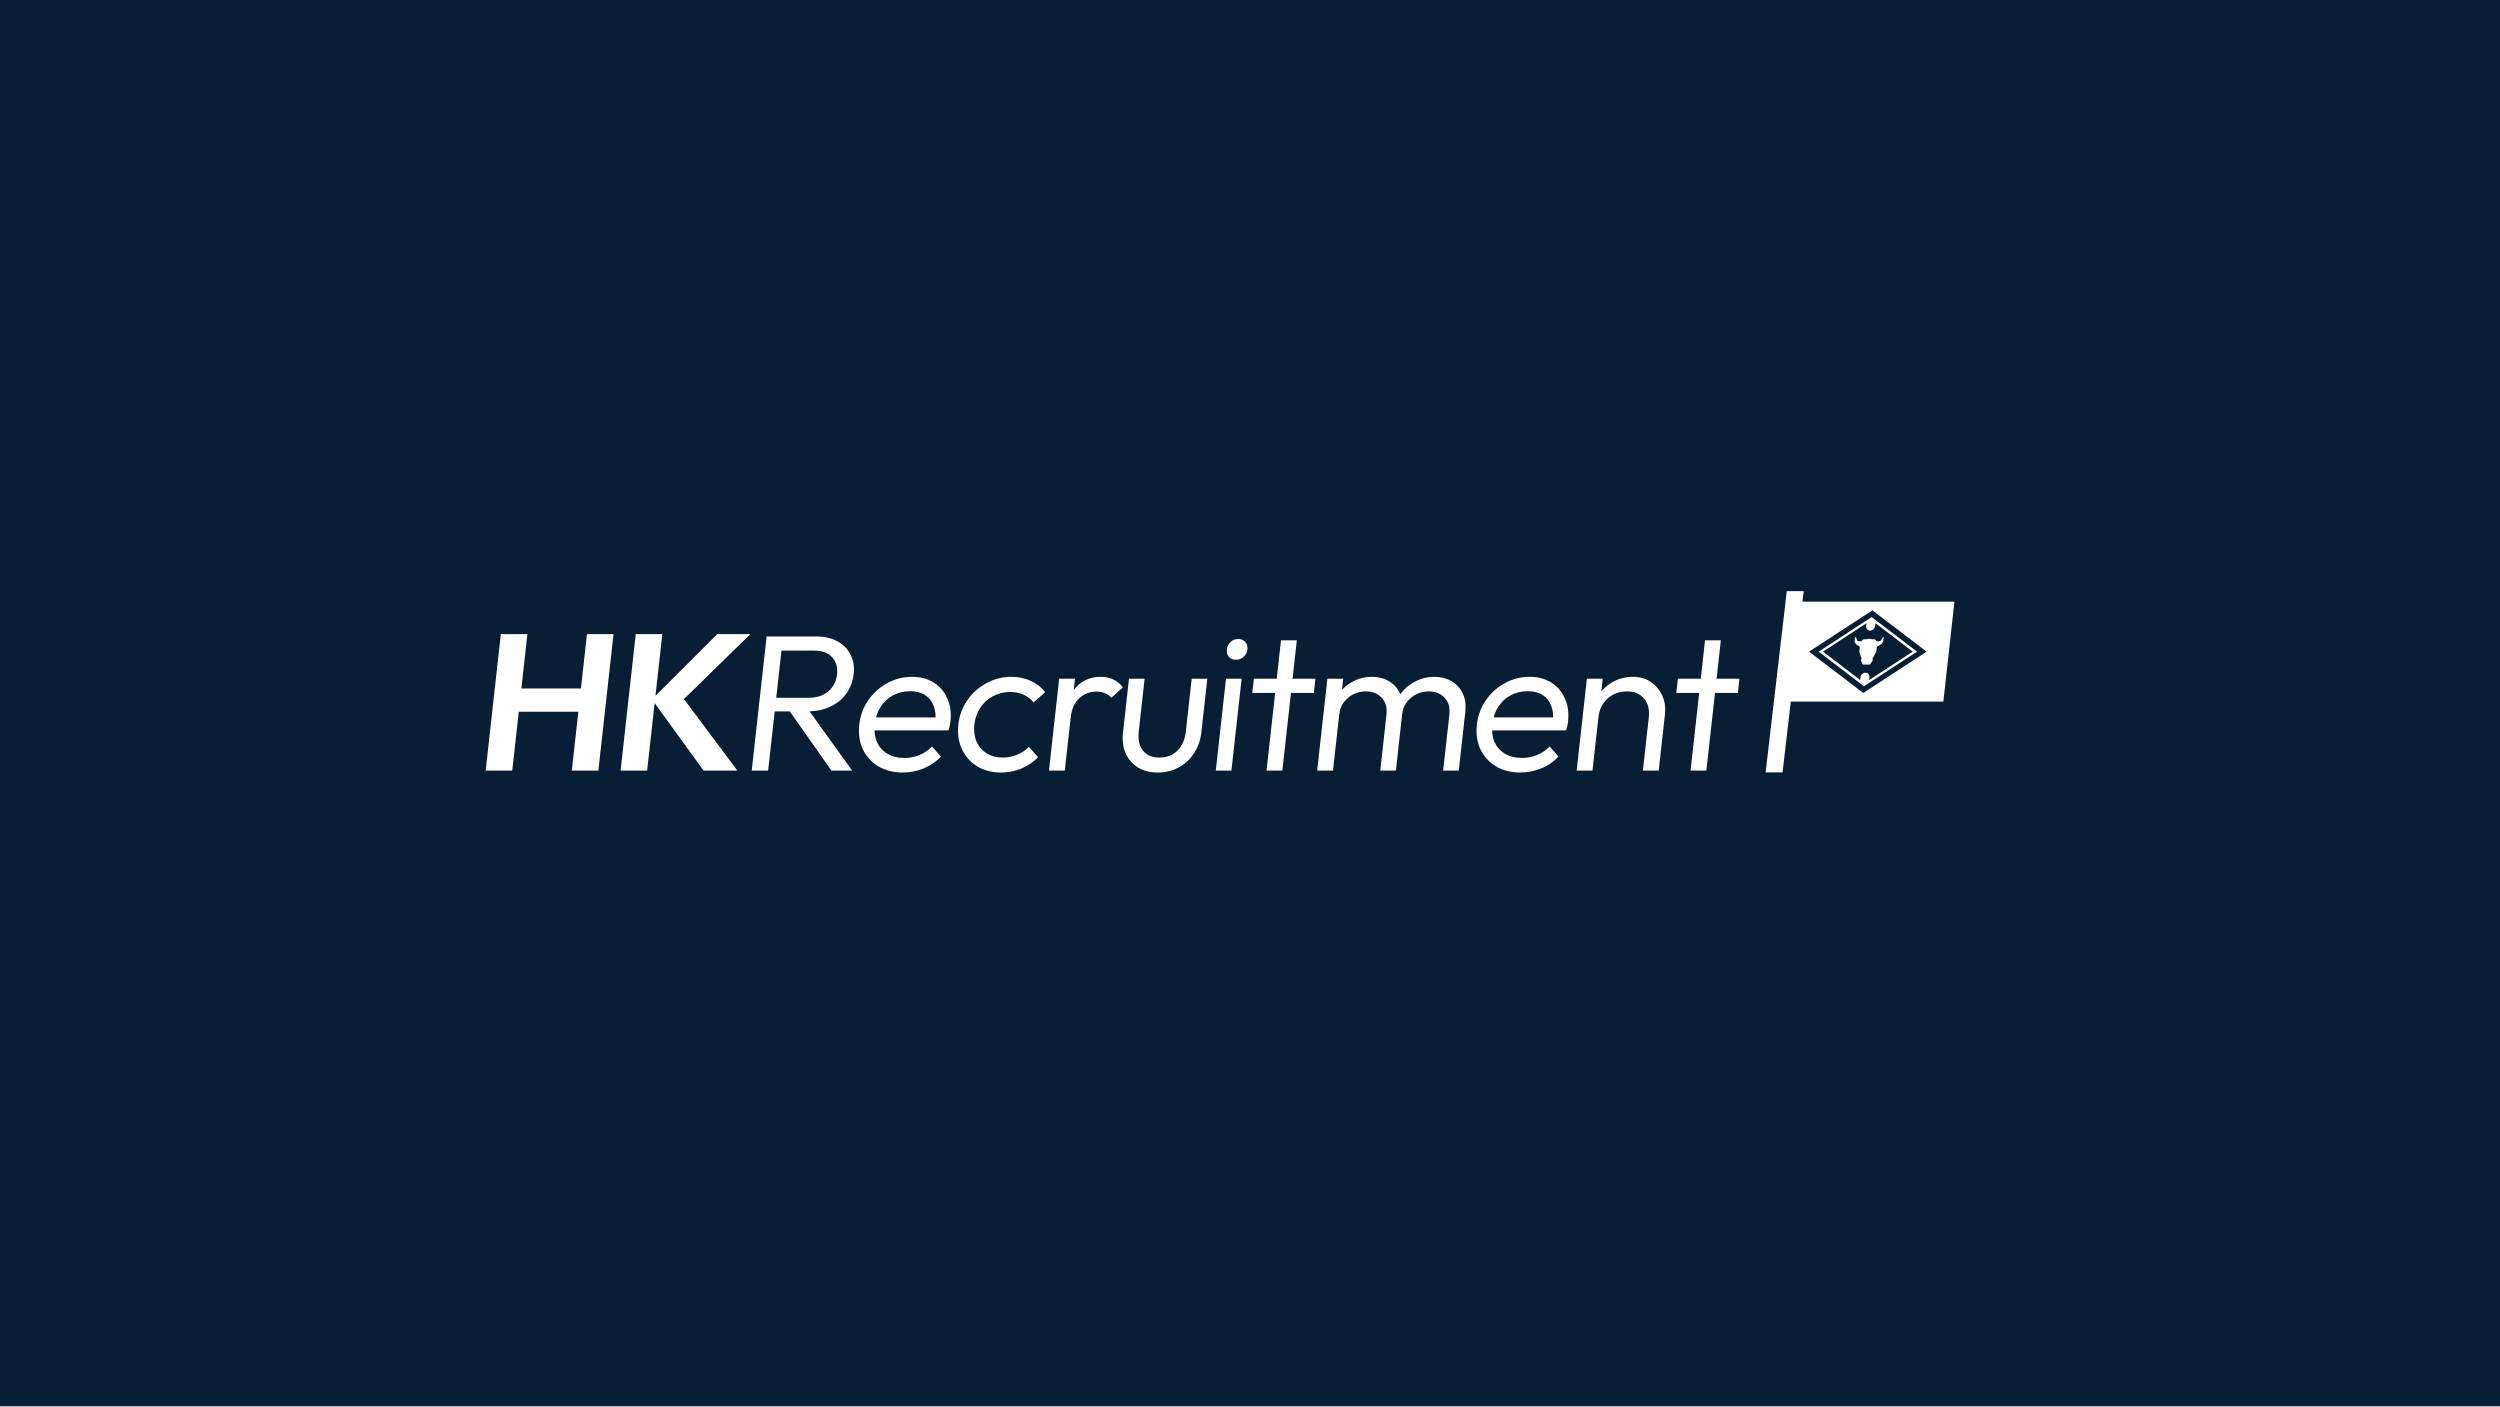
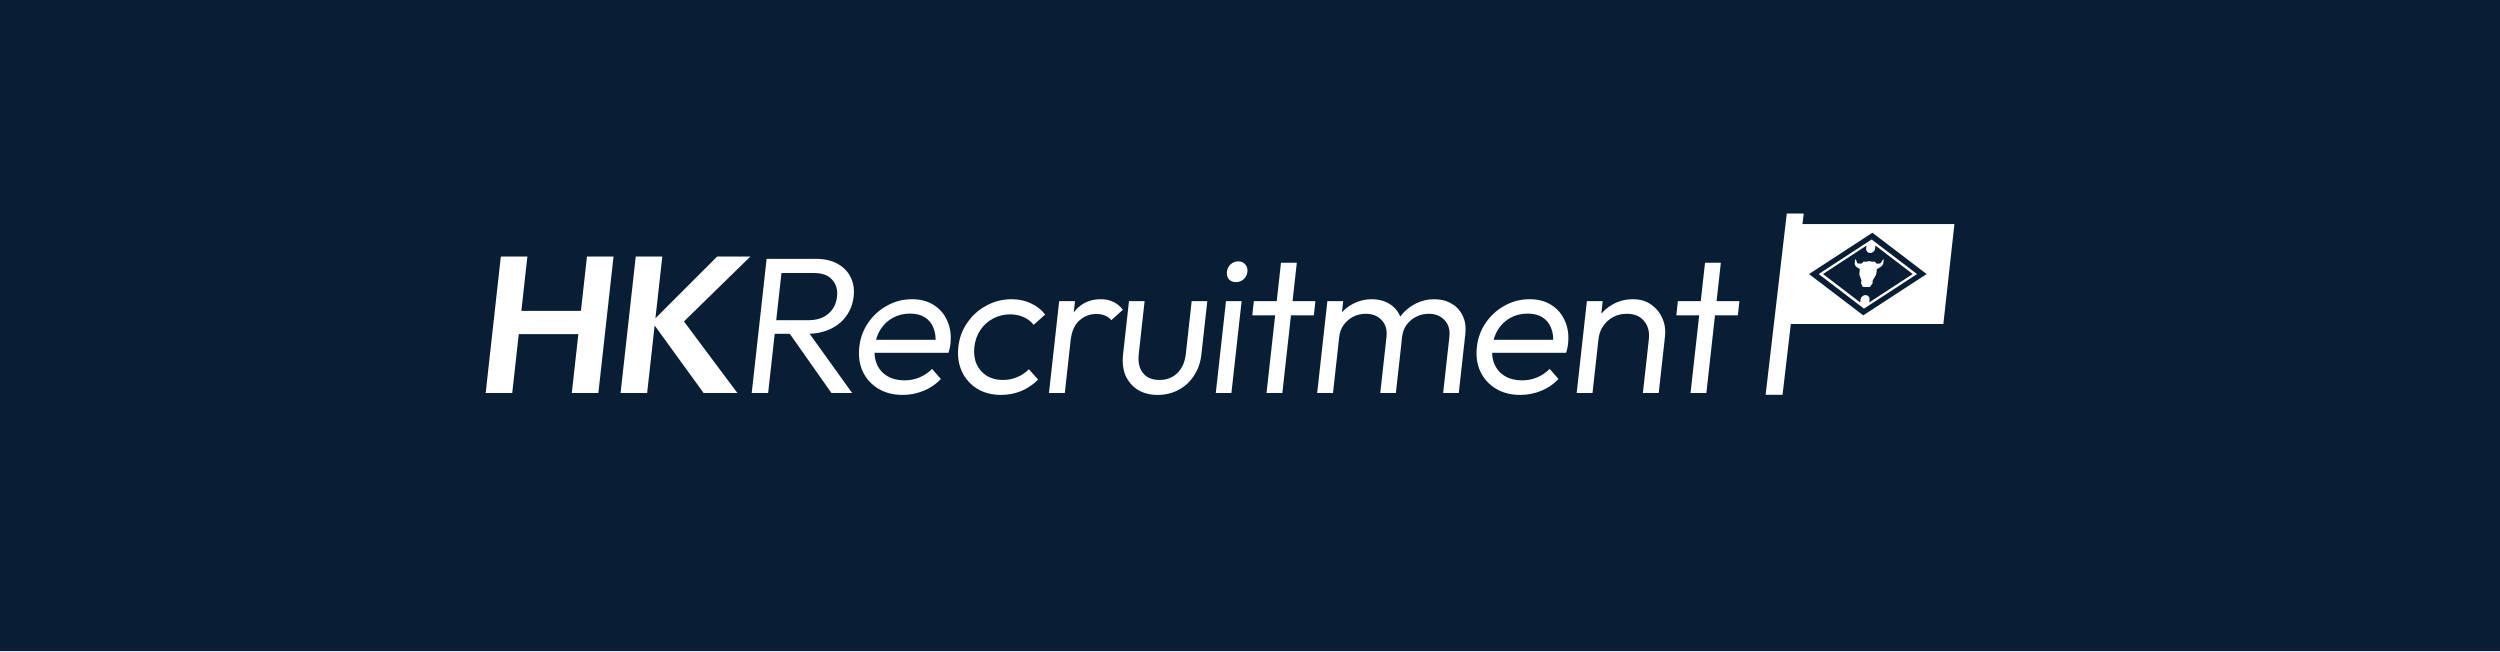
- <svg xmlns="http://www.w3.org/2000/svg" width="1920" height="1080" viewBox="0 0 1920 1080" fill="none">
-   <rect width="1920" height="1080" fill="#071E34" />
-   <path d="M373 591.805L384.645 487H405.045L393.4 591.805H373ZM439.15 591.805L450.795 487H471.195L459.55 591.805H439.15ZM390.919 546.633L392.907 528.743H451.857L449.869 546.633H390.919Z" fill="white" />
-   <path d="M540.355 591.805L500.685 537.092L550.8 487H576.3L520.604 541.415L521.648 532.023L566.305 591.805H540.355ZM476.605 591.805L488.25 487H508.65L497.005 591.805H476.605Z" fill="white" />
-   <path d="M590.629 546.335L591.789 535.899H620.889C627.289 535.899 632.371 534.259 636.135 530.979C640 527.7 642.236 523.326 642.843 517.86C643.428 512.593 642.209 508.269 639.184 504.89C636.171 501.411 631.464 499.672 625.064 499.672H595.814L597.023 488.789H626.423C633.023 488.789 638.585 490.031 643.109 492.516C647.733 495.001 651.102 498.43 653.216 502.803C655.441 507.076 656.245 511.996 655.626 517.562C654.986 523.326 653.073 528.395 649.887 532.768C646.812 537.042 642.692 540.372 637.527 542.757C632.462 545.142 626.629 546.335 620.029 546.335H590.629ZM577.327 591.805L588.773 488.789H601.373L589.927 591.805H577.327ZM638.527 591.805L605.495 544.844L617.926 540.968L654.427 591.805H638.527Z" fill="white" />
-   <path d="M693.196 593.296C686.096 593.296 679.872 591.706 674.526 588.525C669.279 585.345 665.315 580.972 662.633 575.406C660.052 569.84 659.153 563.529 659.937 556.472C660.71 549.515 663 543.304 666.808 537.837C670.626 532.271 675.462 527.898 681.315 524.718C687.18 521.438 693.562 519.798 700.462 519.798C706.962 519.798 712.546 521.289 717.215 524.271C721.884 527.252 725.331 531.327 727.557 536.495C729.883 541.664 730.676 547.577 729.936 554.236C729.836 555.131 729.676 556.125 729.454 557.218C729.233 558.311 728.895 559.554 728.44 560.945H667.84L668.95 550.956H723.1L718.336 554.683C718.877 549.813 718.441 545.639 717.027 542.161C715.725 538.583 713.534 535.8 710.455 533.812C707.376 531.824 703.536 530.83 698.936 530.83C694.036 530.83 689.615 531.924 685.672 534.11C681.84 536.197 678.714 539.129 676.295 542.906C673.886 546.583 672.395 551.006 671.82 556.174C671.246 561.343 671.794 565.865 673.463 569.741C675.132 573.617 677.795 576.648 681.452 578.835C685.109 581.021 689.488 582.115 694.588 582.115C698.688 582.115 702.521 581.369 706.087 579.878C709.752 578.388 712.995 576.201 715.815 573.319L722.604 581.071C718.862 585.047 714.425 588.078 709.294 590.165C704.162 592.252 698.796 593.296 693.196 593.296Z" fill="white" />
-   <path d="M768.812 593.296C761.812 593.296 755.689 591.706 750.442 588.525C745.207 585.245 741.298 580.823 738.716 575.257C736.146 569.592 735.242 563.33 736.004 556.472C736.777 549.515 739.067 543.304 742.874 537.837C746.693 532.271 751.578 527.898 757.532 524.718C763.496 521.438 769.978 519.798 776.978 519.798C782.378 519.798 787.263 520.842 791.631 522.929C796.11 524.917 799.79 527.799 802.67 531.576L793.842 539.477C791.829 536.893 789.25 534.905 786.105 533.514C782.959 532.122 779.486 531.427 775.686 531.427C770.986 531.427 766.615 532.52 762.572 534.706C758.64 536.794 755.414 539.726 752.895 543.502C750.375 547.279 748.845 551.602 748.304 556.472C747.762 561.343 748.327 565.716 749.996 569.592C751.676 573.368 754.245 576.35 757.702 578.537C761.259 580.723 765.388 581.817 770.088 581.817C773.988 581.817 777.615 581.121 780.969 579.729C784.424 578.338 787.5 576.3 790.199 573.617L797.271 581.518C793.551 585.295 789.225 588.227 784.293 590.314C779.373 592.302 774.212 593.296 768.812 593.296Z" fill="white" />
-   <path d="M805.613 591.805L813.448 521.289H825.598L817.763 591.805H805.613ZM822.268 551.255L817.7 549.167C818.694 540.222 821.584 533.116 826.369 527.849C831.266 522.482 837.614 519.798 845.414 519.798C848.914 519.798 852.042 520.444 854.798 521.736C857.655 523.028 860.178 525.066 862.369 527.849L853.525 535.899C852.112 534.209 850.445 533.017 848.522 532.321C846.711 531.526 844.555 531.128 842.055 531.128C836.955 531.128 832.567 532.818 828.892 536.197C825.227 539.477 823.019 544.496 822.268 551.255Z" fill="white" />
-   <path d="M889.063 593.296C883.263 593.296 878.206 592.004 873.894 589.42C869.692 586.736 866.545 583.109 864.453 578.537C862.472 573.865 861.824 568.449 862.508 562.287L867.064 521.289H879.064L874.558 561.839C874.105 565.914 874.413 569.443 875.482 572.424C876.651 575.406 878.491 577.742 881.003 579.431C883.627 581.021 886.738 581.817 890.338 581.817C896.038 581.817 900.687 580.028 904.285 576.45C907.882 572.872 910.023 568.002 910.708 561.839L915.214 521.289H927.214L922.658 562.287C921.974 568.449 920.072 573.865 916.953 578.537C913.934 583.208 909.981 586.836 905.094 589.42C900.306 592.004 894.963 593.296 889.063 593.296Z" fill="white" />
-   <path d="M933.726 591.805L941.561 521.289H953.561L945.726 591.805H933.726ZM949.184 506.679C946.884 506.679 945.067 505.933 943.733 504.443C942.509 502.852 942.019 500.964 942.262 498.778C942.516 496.492 943.426 494.603 944.992 493.112C946.668 491.522 948.657 490.727 950.957 490.727C953.257 490.727 955.068 491.522 956.392 493.112C957.726 494.603 958.266 496.492 958.012 498.778C957.769 500.964 956.809 502.852 955.133 504.443C953.467 505.933 951.484 506.679 949.184 506.679Z" fill="white" />
-   <path d="M972.692 591.805L983.807 491.771H995.957L984.842 591.805H972.692ZM961.768 532.172L962.977 521.289H1010.23L1009.02 532.172H961.768Z" fill="white" />
-   <path d="M1011.59 591.805L1019.42 521.289H1031.57L1023.74 591.805H1011.59ZM1060.04 591.805L1064.81 548.869C1065.42 543.403 1064.2 539.08 1061.15 535.899C1058.11 532.619 1054.05 530.979 1048.95 530.979C1045.45 530.979 1042.21 531.725 1039.25 533.216C1036.38 534.706 1033.95 536.794 1031.95 539.477C1030.06 542.061 1028.92 545.192 1028.51 548.869L1023.52 546.484C1024.12 541.117 1025.79 536.446 1028.53 532.47C1031.37 528.495 1034.96 525.414 1039.31 523.227C1043.66 520.941 1048.39 519.798 1053.49 519.798C1058.49 519.798 1062.87 520.891 1066.62 523.078C1070.38 525.265 1073.19 528.346 1075.05 532.321C1077.01 536.297 1077.68 541.067 1077.06 546.633L1072.04 591.805H1060.04ZM1108.34 591.805L1113.11 548.869C1113.72 543.403 1112.5 539.08 1109.45 535.899C1106.41 532.619 1102.35 530.979 1097.25 530.979C1093.85 530.979 1090.66 531.725 1087.7 533.216C1084.73 534.706 1082.25 536.794 1080.25 539.477C1078.36 542.061 1077.22 545.192 1076.81 548.869L1070.02 546.484C1070.92 541.117 1072.89 536.446 1075.93 532.47C1078.97 528.495 1082.71 525.414 1087.16 523.227C1091.61 520.941 1096.34 519.798 1101.34 519.798C1106.44 519.798 1110.87 520.891 1114.62 523.078C1118.48 525.265 1121.38 528.395 1123.33 532.47C1125.29 536.446 1125.96 541.167 1125.36 546.633L1120.34 591.805H1108.34Z" fill="white" />
-   <path d="M1167.51 593.296C1160.41 593.296 1154.18 591.706 1148.84 588.525C1143.59 585.345 1139.63 580.972 1136.94 575.406C1134.36 569.84 1133.46 563.529 1134.25 556.472C1135.02 549.515 1137.31 543.304 1141.12 537.837C1144.94 532.271 1149.77 527.898 1155.63 524.718C1161.49 521.438 1167.87 519.798 1174.77 519.798C1181.27 519.798 1186.86 521.289 1191.53 524.271C1196.19 527.252 1199.64 531.327 1201.87 536.495C1204.19 541.664 1204.99 547.577 1204.25 554.236C1204.15 555.131 1203.99 556.125 1203.76 557.218C1203.54 558.311 1203.21 559.554 1202.75 560.945H1142.15L1143.26 550.956H1197.41L1192.65 554.683C1193.19 549.813 1192.75 545.639 1191.34 542.161C1190.04 538.583 1187.84 535.8 1184.77 533.812C1181.69 531.824 1177.85 530.83 1173.25 530.83C1168.35 530.83 1163.93 531.924 1159.98 534.11C1156.15 536.197 1153.02 539.129 1150.61 542.906C1148.2 546.583 1146.71 551.006 1146.13 556.174C1145.56 561.343 1146.1 565.865 1147.77 569.741C1149.44 573.617 1152.11 576.648 1155.76 578.835C1159.42 581.021 1163.8 582.115 1168.9 582.115C1173 582.115 1176.83 581.369 1180.4 579.878C1184.06 578.388 1187.31 576.201 1190.13 573.319L1196.91 581.071C1193.17 585.047 1188.74 588.078 1183.6 590.165C1178.47 592.252 1173.11 593.296 1167.51 593.296Z" fill="white" />
-   <path d="M1261.74 591.805L1266.31 550.658C1266.95 544.894 1265.73 540.173 1262.63 536.495C1259.54 532.818 1255.15 530.979 1249.45 530.979C1245.55 530.979 1242 531.824 1238.82 533.514C1235.73 535.203 1233.17 537.539 1231.14 540.521C1229.22 543.403 1228.05 546.732 1227.63 550.509L1222.69 547.677C1223.29 542.31 1225.02 537.539 1227.88 533.365C1230.85 529.19 1234.56 525.911 1239.02 523.525C1243.6 521.041 1248.64 519.798 1254.14 519.798C1259.54 519.798 1264.14 521.14 1267.94 523.823C1271.84 526.507 1274.75 530.035 1276.67 534.408C1278.59 538.682 1279.27 543.353 1278.71 548.422L1273.89 591.805H1261.74ZM1210.89 591.805L1218.72 521.289H1230.87L1223.04 591.805H1210.89Z" fill="white" />
-   <path d="M1298.34 591.805L1309.46 491.771H1321.61L1310.49 591.805H1298.34ZM1287.42 532.172L1288.63 521.289H1335.88L1334.67 532.172H1287.42Z" fill="white" />
-   <path d="M1424.65 488.968C1424.95 489.27 1425.31 489.53 1425.55 489.886C1425.87 490.563 1426.02 491.328 1426.35 492.001C1427.24 492.643 1428.44 492.449 1429.53 492.468C1430.07 491.943 1430.64 491.449 1431.21 490.943C1431.94 490.94 1432.66 490.953 1433.39 490.947C1434.13 490.95 1434.84 490.604 1435.57 490.515C1436.26 490.588 1436.88 490.924 1437.58 490.943C1438.36 490.955 1439.13 490.935 1439.91 490.951C1440.31 491.48 1440.77 491.964 1441.21 492.465C1442.3 492.443 1443.51 492.666 1444.52 491.96C1444.92 491.376 1445.22 490.741 1445.58 490.141C1445.86 489.635 1446.4 489.353 1446.83 488.985C1446.62 490.292 1446.46 491.603 1446.21 492.905C1445.84 493.497 1445.41 494.069 1444.96 494.614C1443.82 495.363 1442.6 495.991 1441.44 496.707C1441.24 498.113 1441.15 499.532 1440.86 500.931C1440.02 502.461 1439.05 503.932 1438.22 505.465C1438.14 506.15 1438.17 506.83 1438.15 507.512C1437.45 508.482 1436.75 509.45 1436.06 510.421C1434.27 510.424 1432.49 510.418 1430.7 510.424C1430.22 509.462 1429.74 508.497 1429.26 507.534C1429.36 506.855 1429.55 506.181 1429.63 505.503C1429.16 503.924 1428.45 502.433 1427.98 500.854C1428.04 499.467 1428.26 498.075 1428.33 496.688C1427.41 496.071 1426.49 495.447 1425.56 494.835C1425.17 494.607 1425.04 494.141 1424.83 493.767C1424.66 493.382 1424.35 493.026 1424.42 492.559C1424.51 491.362 1424.61 490.162 1424.65 488.968Z" fill="white" />
-   <path fill-rule="evenodd" clip-rule="evenodd" d="M1472.27 500.476C1458.69 509.323 1445.12 518.198 1431.53 527.035C1419.93 518.168 1408.32 509.327 1396.72 500.463C1410.29 491.614 1423.86 482.765 1437.43 473.911C1449.04 482.766 1460.66 491.619 1472.27 500.476ZM1440.34 478.578C1440.23 479.469 1440.17 480.361 1440.03 481.252C1439.71 482.952 1437.93 484.371 1436.23 484.3C1434.54 484.322 1433.17 482.916 1433.19 481.262C1433.22 480.382 1433.38 479.499 1433.45 478.617C1422.32 485.893 1411.19 493.173 1400.06 500.447C1409.58 507.724 1419.1 515.013 1428.64 522.277C1428.85 521.148 1428.73 519.971 1429.23 518.877C1429.85 517.525 1431.37 516.56 1432.8 516.625C1434.27 516.63 1435.51 517.692 1435.75 519.083C1435.9 520.122 1435.6 521.21 1435.54 522.27C1446.68 515.004 1457.82 507.727 1468.96 500.446C1459.42 493.158 1449.89 485.863 1440.34 478.578Z" fill="white" />
-   <path fill-rule="evenodd" clip-rule="evenodd" d="M1384.3 462.105H1501L1492.5 538.819H1375.35L1369 593.214H1356L1372.25 454H1385.25L1384.3 462.105ZM1438 468.734C1421.78 479.319 1405.55 489.89 1389.33 500.478C1403.21 511.045 1417.09 521.619 1430.97 532.189C1447.2 521.633 1463.41 511.046 1479.64 500.478C1465.77 489.887 1451.87 479.322 1438 468.734Z" fill="white" />
+ <svg xmlns="http://www.w3.org/2000/svg" width="1920" height="500" viewBox="0 0 1920 500" fill="none">
+   <rect width="1920" height="500" fill="#071E34" />
+   <path d="M373 301.805L384.645 197H405.045L393.4 301.805H373ZM439.15 301.805L450.795 197H471.195L459.55 301.805H439.15ZM390.919 256.633L392.907 238.743H451.857L449.869 256.633H390.919Z" fill="white" />
+   <path d="M540.355 301.805L500.685 247.092L550.8 197H576.3L520.604 251.415L521.648 242.023L566.305 301.805H540.355ZM476.605 301.805L488.25 197H508.65L497.005 301.805H476.605Z" fill="white" />
+   <path d="M590.629 256.335L591.789 245.899H620.889C627.289 245.899 632.371 244.259 636.135 240.979C640 237.7 642.236 233.326 642.843 227.86C643.428 222.593 642.209 218.269 639.184 214.89C636.171 211.411 631.464 209.672 625.064 209.672H595.814L597.023 198.789H626.423C633.023 198.789 638.585 200.031 643.109 202.516C647.733 205.001 651.102 208.43 653.216 212.803C655.441 217.076 656.245 221.996 655.626 227.562C654.986 233.326 653.072 238.395 649.887 242.768C646.812 247.042 642.692 250.372 637.527 252.757C632.462 255.142 626.629 256.335 620.029 256.335H590.629ZM577.327 301.805L588.773 198.789H601.373L589.927 301.805H577.327ZM638.527 301.805L605.495 254.844L617.926 250.968L654.427 301.805H638.527Z" fill="white" />
+   <path d="M693.196 303.296C686.096 303.296 679.872 301.706 674.526 298.525C669.279 295.345 665.315 290.972 662.633 285.406C660.052 279.84 659.153 273.529 659.937 266.472C660.71 259.515 663 253.304 666.808 247.837C670.626 242.271 675.462 237.898 681.315 234.718C687.18 231.438 693.562 229.798 700.462 229.798C706.962 229.798 712.546 231.289 717.215 234.271C721.884 237.252 725.331 241.327 727.557 246.495C729.883 251.664 730.676 257.577 729.936 264.236C729.836 265.131 729.676 266.125 729.454 267.218C729.233 268.311 728.895 269.554 728.44 270.945H667.84L668.95 260.956H723.1L718.336 264.683C718.877 259.813 718.441 255.639 717.027 252.161C715.725 248.583 713.534 245.8 710.455 243.812C707.376 241.824 703.536 240.83 698.936 240.83C694.036 240.83 689.615 241.924 685.672 244.11C681.84 246.197 678.714 249.129 676.295 252.906C673.886 256.583 672.395 261.006 671.82 266.174C671.246 271.343 671.794 275.865 673.463 279.741C675.132 283.617 677.795 286.648 681.452 288.835C685.11 291.021 689.488 292.115 694.588 292.115C698.688 292.115 702.521 291.369 706.087 289.878C709.752 288.388 712.995 286.201 715.815 283.319L722.604 291.071C718.862 295.047 714.425 298.078 709.294 300.165C704.162 302.252 698.796 303.296 693.196 303.296Z" fill="white" />
+   <path d="M768.812 303.296C761.812 303.296 755.689 301.706 750.442 298.525C745.207 295.245 741.298 290.823 738.716 285.257C736.146 279.592 735.242 273.33 736.004 266.472C736.777 259.515 739.067 253.304 742.874 247.837C746.693 242.271 751.578 237.898 757.532 234.718C763.496 231.438 769.978 229.798 776.978 229.798C782.378 229.798 787.263 230.842 791.631 232.929C796.11 234.917 799.79 237.799 802.67 241.576L793.842 249.477C791.829 246.893 789.25 244.905 786.105 243.514C782.959 242.122 779.486 241.427 775.686 241.427C770.986 241.427 766.615 242.52 762.572 244.706C758.64 246.794 755.414 249.726 752.895 253.502C750.375 257.279 748.845 261.602 748.304 266.472C747.762 271.343 748.327 275.716 749.996 279.592C751.676 283.368 754.245 286.35 757.702 288.537C761.259 290.723 765.388 291.817 770.088 291.817C773.988 291.817 777.615 291.121 780.969 289.729C784.424 288.338 787.5 286.3 790.199 283.617L797.271 291.518C793.551 295.295 789.225 298.227 784.293 300.314C779.373 302.302 774.212 303.296 768.812 303.296Z" fill="white" />
+   <path d="M805.613 301.805L813.448 231.289H825.598L817.763 301.805H805.613ZM822.268 261.255L817.7 259.167C818.694 250.222 821.584 243.116 826.369 237.849C831.266 232.482 837.614 229.798 845.414 229.798C848.914 229.798 852.042 230.444 854.798 231.736C857.655 233.028 860.178 235.066 862.369 237.849L853.525 245.899C852.112 244.209 850.445 243.017 848.522 242.321C846.711 241.526 844.555 241.128 842.055 241.128C836.955 241.128 832.567 242.818 828.892 246.197C825.227 249.477 823.019 254.496 822.268 261.255Z" fill="white" />
+   <path d="M889.063 303.296C883.263 303.296 878.206 302.004 873.894 299.42C869.692 296.736 866.545 293.109 864.453 288.537C862.472 283.865 861.824 278.449 862.508 272.287L867.064 231.289H879.064L874.558 271.839C874.105 275.914 874.413 279.443 875.482 282.424C876.651 285.406 878.491 287.742 881.003 289.431C883.627 291.021 886.738 291.817 890.338 291.817C896.038 291.817 900.687 290.028 904.285 286.45C907.882 282.872 910.023 278.002 910.708 271.839L915.214 231.289H927.214L922.658 272.287C921.974 278.449 920.072 283.865 916.953 288.537C913.934 293.208 909.981 296.836 905.094 299.42C900.306 302.004 894.963 303.296 889.063 303.296Z" fill="white" />
+   <path d="M933.726 301.805L941.561 231.289H953.561L945.726 301.805H933.726ZM949.184 216.679C946.884 216.679 945.067 215.933 943.733 214.443C942.509 212.852 942.019 210.964 942.262 208.778C942.516 206.492 943.426 204.603 944.992 203.112C946.668 201.522 948.657 200.727 950.957 200.727C953.257 200.727 955.068 201.522 956.392 203.112C957.726 204.603 958.266 206.492 958.012 208.778C957.769 210.964 956.809 212.852 955.133 214.443C953.467 215.933 951.484 216.679 949.184 216.679Z" fill="white" />
+   <path d="M972.692 301.805L983.807 201.771H995.957L984.842 301.805H972.692ZM961.768 242.172L962.977 231.289H1010.23L1009.02 242.172H961.768Z" fill="white" />
+   <path d="M1011.59 301.805L1019.42 231.289H1031.57L1023.74 301.805H1011.59ZM1060.04 301.805L1064.81 258.869C1065.42 253.403 1064.2 249.08 1061.15 245.899C1058.11 242.619 1054.05 240.979 1048.95 240.979C1045.45 240.979 1042.21 241.725 1039.25 243.216C1036.38 244.706 1033.95 246.794 1031.95 249.477C1030.06 252.061 1028.92 255.192 1028.51 258.869L1023.52 256.484C1024.12 251.117 1025.79 246.446 1028.53 242.47C1031.37 238.495 1034.96 235.414 1039.31 233.227C1043.66 230.941 1048.39 229.798 1053.49 229.798C1058.49 229.798 1062.87 230.891 1066.62 233.078C1070.38 235.265 1073.19 238.346 1075.05 242.321C1077.01 246.297 1077.68 251.067 1077.06 256.633L1072.04 301.805H1060.04ZM1108.34 301.805L1113.11 258.869C1113.72 253.403 1112.5 249.08 1109.45 245.899C1106.41 242.619 1102.35 240.979 1097.25 240.979C1093.85 240.979 1090.66 241.725 1087.7 243.216C1084.73 244.706 1082.25 246.794 1080.25 249.477C1078.36 252.061 1077.22 255.192 1076.81 258.869L1070.02 256.484C1070.92 251.117 1072.89 246.446 1075.93 242.47C1078.97 238.495 1082.71 235.414 1087.16 233.227C1091.61 230.941 1096.34 229.798 1101.34 229.798C1106.44 229.798 1110.87 230.891 1114.62 233.078C1118.48 235.265 1121.38 238.395 1123.33 242.47C1125.29 246.446 1125.96 251.167 1125.36 256.633L1120.34 301.805H1108.34Z" fill="white" />
+   <path d="M1167.51 303.296C1160.41 303.296 1154.18 301.706 1148.84 298.525C1143.59 295.345 1139.63 290.972 1136.94 285.406C1134.36 279.84 1133.46 273.529 1134.25 266.472C1135.02 259.515 1137.31 253.304 1141.12 247.837C1144.94 242.271 1149.77 237.898 1155.63 234.718C1161.49 231.438 1167.87 229.798 1174.77 229.798C1181.27 229.798 1186.86 231.289 1191.53 234.271C1196.19 237.252 1199.64 241.327 1201.87 246.495C1204.19 251.664 1204.99 257.577 1204.25 264.236C1204.15 265.131 1203.99 266.125 1203.76 267.218C1203.54 268.311 1203.21 269.554 1202.75 270.945H1142.15L1143.26 260.956H1197.41L1192.65 264.683C1193.19 259.813 1192.75 255.639 1191.34 252.161C1190.04 248.583 1187.84 245.8 1184.77 243.812C1181.69 241.824 1177.85 240.83 1173.25 240.83C1168.35 240.83 1163.93 241.924 1159.98 244.11C1156.15 246.197 1153.02 249.129 1150.61 252.906C1148.2 256.583 1146.71 261.006 1146.13 266.174C1145.56 271.343 1146.1 275.865 1147.77 279.741C1149.44 283.617 1152.11 286.648 1155.76 288.835C1159.42 291.021 1163.8 292.115 1168.9 292.115C1173 292.115 1176.83 291.369 1180.4 289.878C1184.06 288.388 1187.31 286.201 1190.13 283.319L1196.91 291.071C1193.17 295.047 1188.74 298.078 1183.6 300.165C1178.47 302.252 1173.11 303.296 1167.51 303.296Z" fill="white" />
+   <path d="M1261.74 301.805L1266.31 260.658C1266.95 254.894 1265.73 250.173 1262.63 246.495C1259.54 242.818 1255.15 240.979 1249.45 240.979C1245.55 240.979 1242 241.824 1238.82 243.514C1235.73 245.203 1233.17 247.539 1231.14 250.521C1229.22 253.403 1228.05 256.732 1227.63 260.509L1222.69 257.677C1223.29 252.31 1225.02 247.539 1227.88 243.365C1230.85 239.19 1234.56 235.911 1239.02 233.525C1243.6 231.041 1248.64 229.798 1254.14 229.798C1259.54 229.798 1264.14 231.14 1267.94 233.823C1271.84 236.507 1274.75 240.035 1276.67 244.408C1278.59 248.682 1279.27 253.353 1278.71 258.422L1273.89 301.805H1261.74ZM1210.89 301.805L1218.72 231.289H1230.87L1223.04 301.805H1210.89Z" fill="white" />
+   <path d="M1298.34 301.805L1309.46 201.771H1321.61L1310.49 301.805H1298.34ZM1287.42 242.172L1288.63 231.289H1335.88L1334.67 242.172H1287.42Z" fill="white" />
+   <path d="M1424.65 198.968C1424.95 199.27 1425.31 199.53 1425.55 199.886C1425.87 200.563 1426.02 201.328 1426.35 202.001C1427.24 202.643 1428.44 202.449 1429.53 202.468C1430.07 201.943 1430.64 201.449 1431.21 200.943C1431.94 200.94 1432.66 200.953 1433.39 200.947C1434.13 200.95 1434.84 200.604 1435.57 200.515C1436.26 200.588 1436.88 200.924 1437.58 200.943C1438.36 200.955 1439.13 200.935 1439.91 200.951C1440.31 201.48 1440.77 201.964 1441.21 202.465C1442.3 202.443 1443.51 202.666 1444.52 201.96C1444.92 201.376 1445.22 200.741 1445.58 200.141C1445.86 199.635 1446.4 199.353 1446.83 198.985C1446.62 200.292 1446.46 201.603 1446.21 202.905C1445.84 203.497 1445.41 204.069 1444.96 204.614C1443.82 205.363 1442.6 205.991 1441.44 206.707C1441.24 208.113 1441.15 209.532 1440.86 210.931C1440.02 212.461 1439.05 213.932 1438.22 215.465C1438.14 216.15 1438.17 216.83 1438.15 217.512C1437.45 218.482 1436.75 219.45 1436.06 220.421C1434.27 220.424 1432.49 220.418 1430.7 220.424C1430.22 219.462 1429.74 218.497 1429.26 217.534C1429.36 216.855 1429.55 216.181 1429.63 215.503C1429.16 213.924 1428.45 212.433 1427.98 210.854C1428.04 209.467 1428.26 208.075 1428.33 206.688C1427.41 206.071 1426.49 205.447 1425.56 204.835C1425.17 204.607 1425.04 204.141 1424.83 203.767C1424.66 203.382 1424.35 203.026 1424.42 202.559C1424.51 201.362 1424.61 200.162 1424.65 198.968Z" fill="white" />
+   <path fill-rule="evenodd" clip-rule="evenodd" d="M1472.27 210.476C1458.69 219.323 1445.12 228.198 1431.53 237.035C1419.93 228.168 1408.32 219.327 1396.72 210.463C1410.29 201.614 1423.86 192.765 1437.43 183.911C1449.04 192.766 1460.66 201.619 1472.27 210.476ZM1440.34 188.578C1440.23 189.469 1440.17 190.361 1440.03 191.252C1439.71 192.952 1437.93 194.371 1436.23 194.3C1434.54 194.322 1433.17 192.916 1433.19 191.262C1433.22 190.382 1433.38 189.499 1433.45 188.617C1422.32 195.893 1411.19 203.173 1400.06 210.447C1409.58 217.724 1419.1 225.013 1428.64 232.277C1428.85 231.148 1428.73 229.971 1429.23 228.877C1429.85 227.525 1431.37 226.56 1432.8 226.625C1434.27 226.63 1435.51 227.692 1435.75 229.083C1435.9 230.122 1435.6 231.21 1435.54 232.27C1446.68 225.004 1457.82 217.727 1468.96 210.446C1459.42 203.158 1449.89 195.863 1440.34 188.578Z" fill="white" />
+   <path fill-rule="evenodd" clip-rule="evenodd" d="M1384.3 172.105H1501L1492.5 248.819H1375.35L1369 303.214H1356L1372.25 164H1385.25L1384.3 172.105ZM1438 178.734C1421.78 189.319 1405.55 199.89 1389.33 210.478C1403.21 221.045 1417.09 231.619 1430.97 242.189C1447.2 231.633 1463.41 221.046 1479.64 210.478C1465.77 199.887 1451.87 189.322 1438 178.734Z" fill="white" />
</svg>
